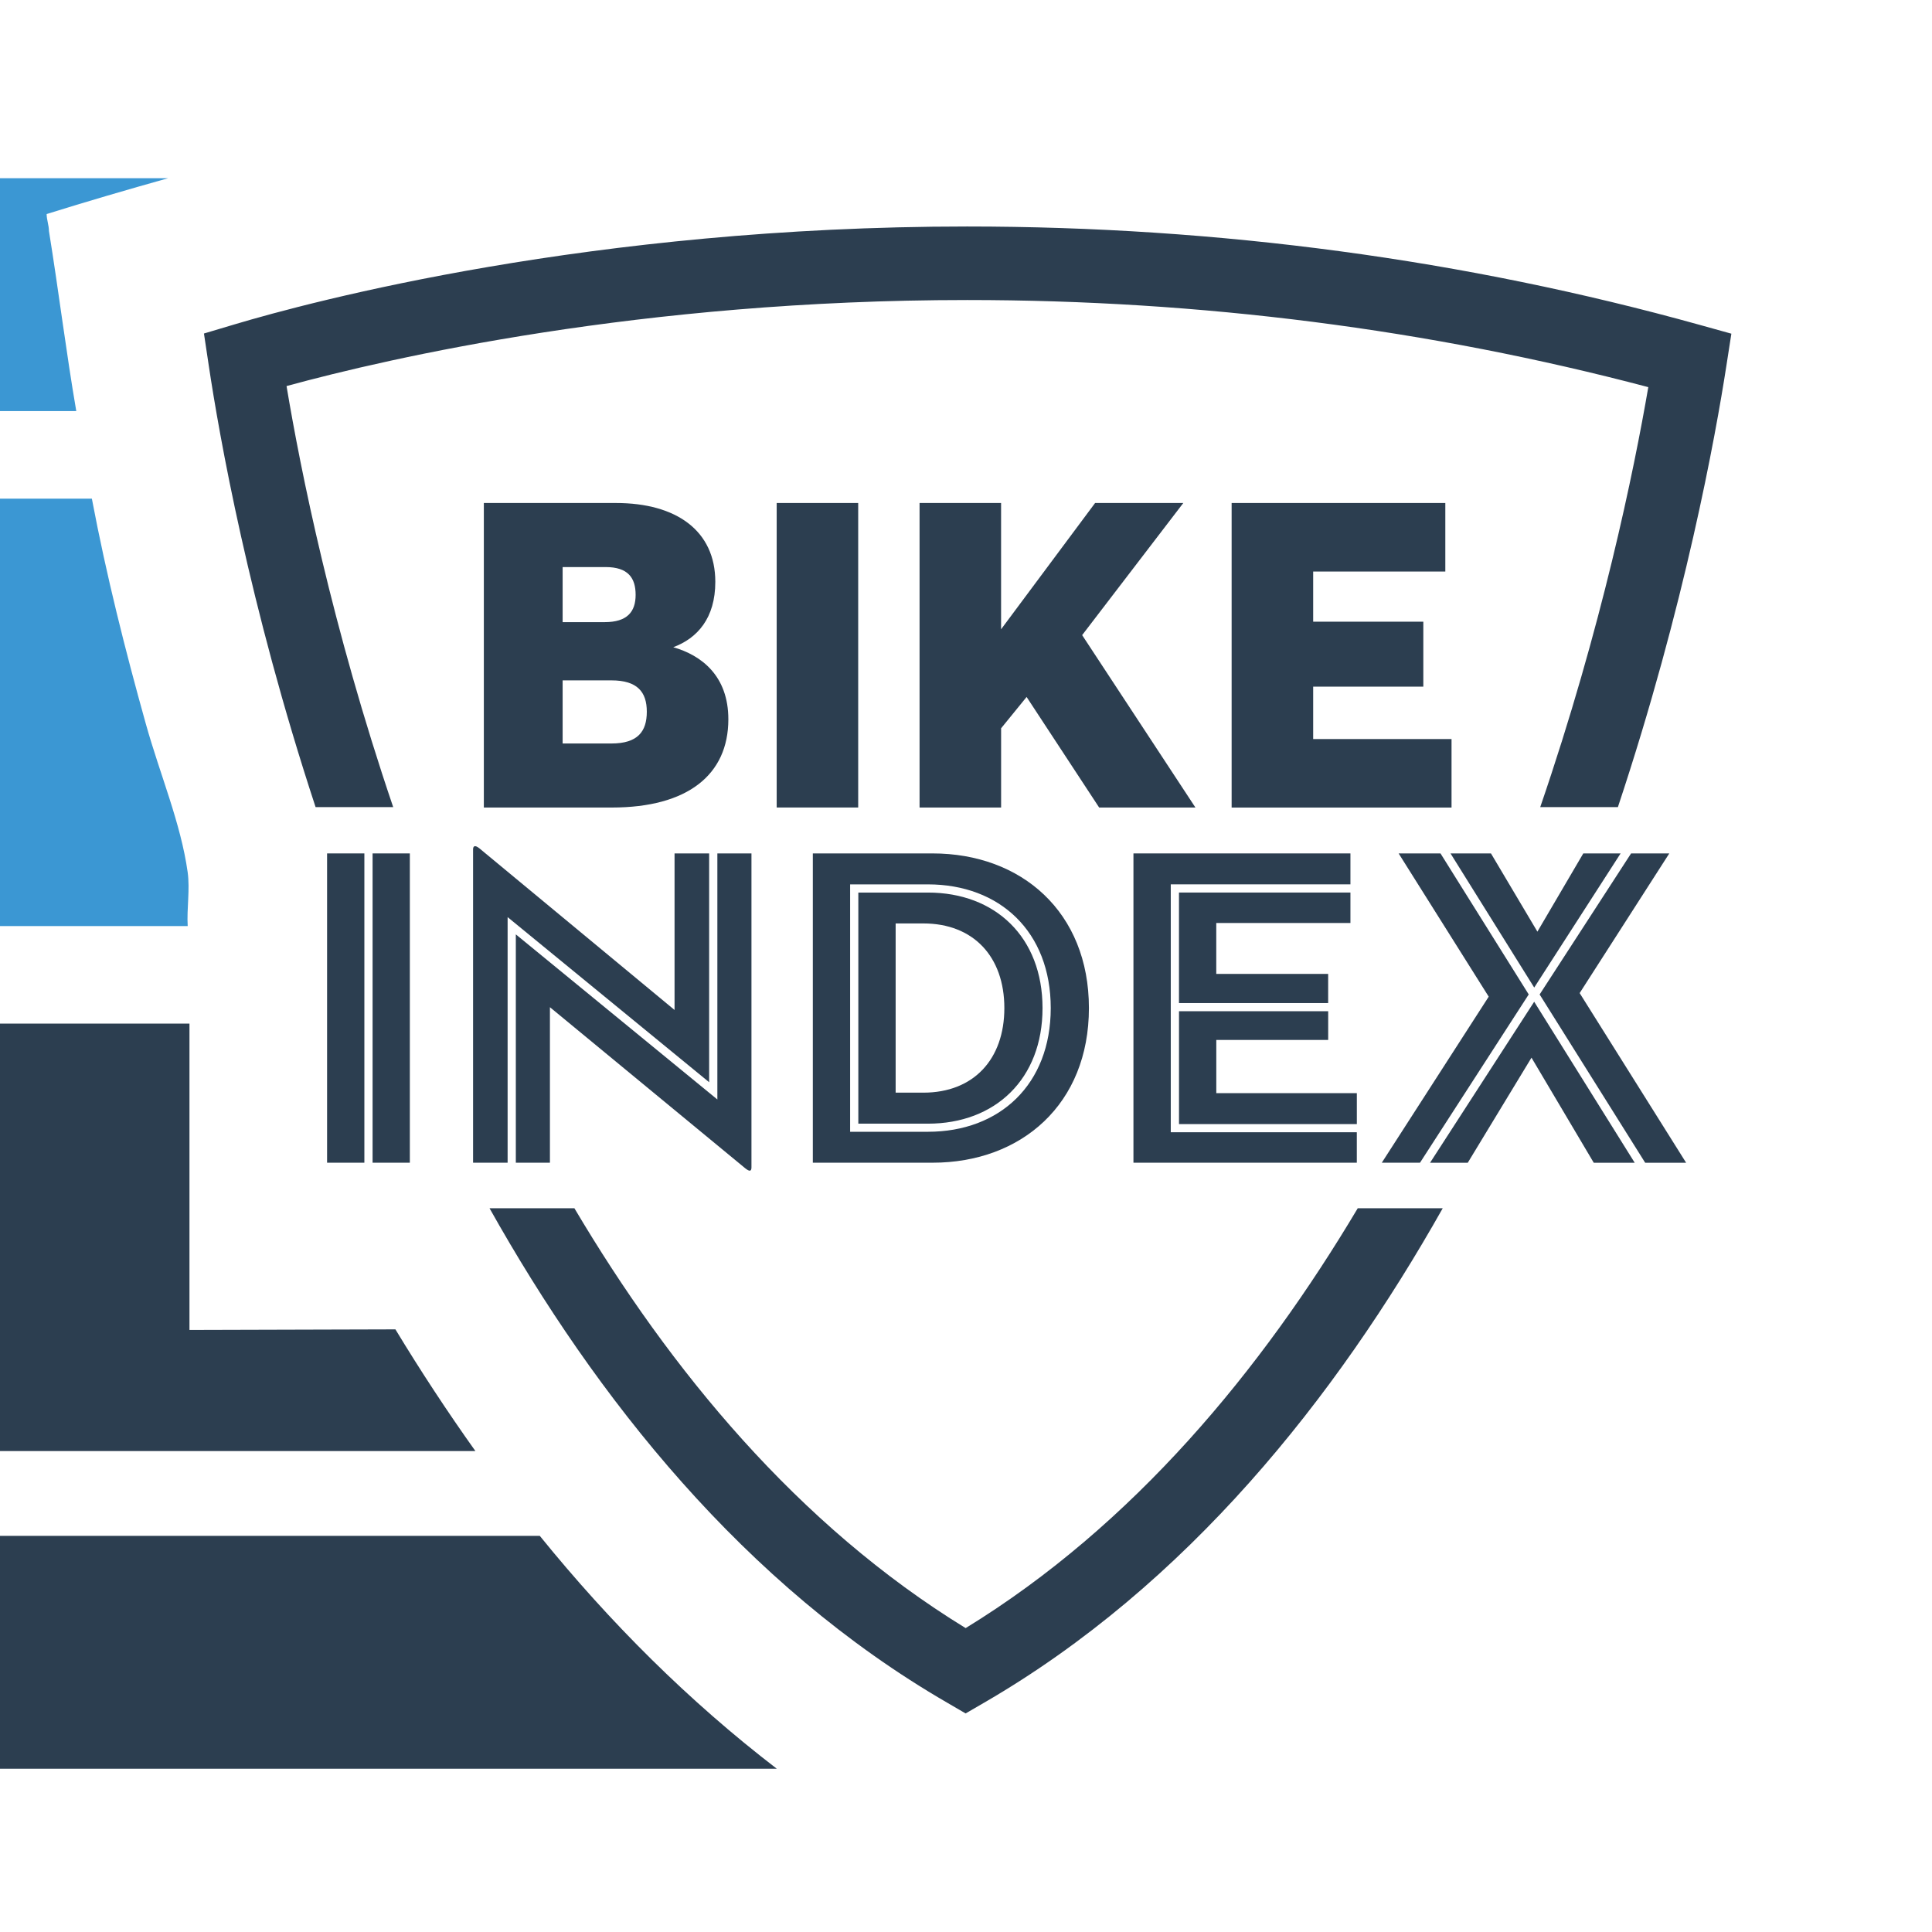
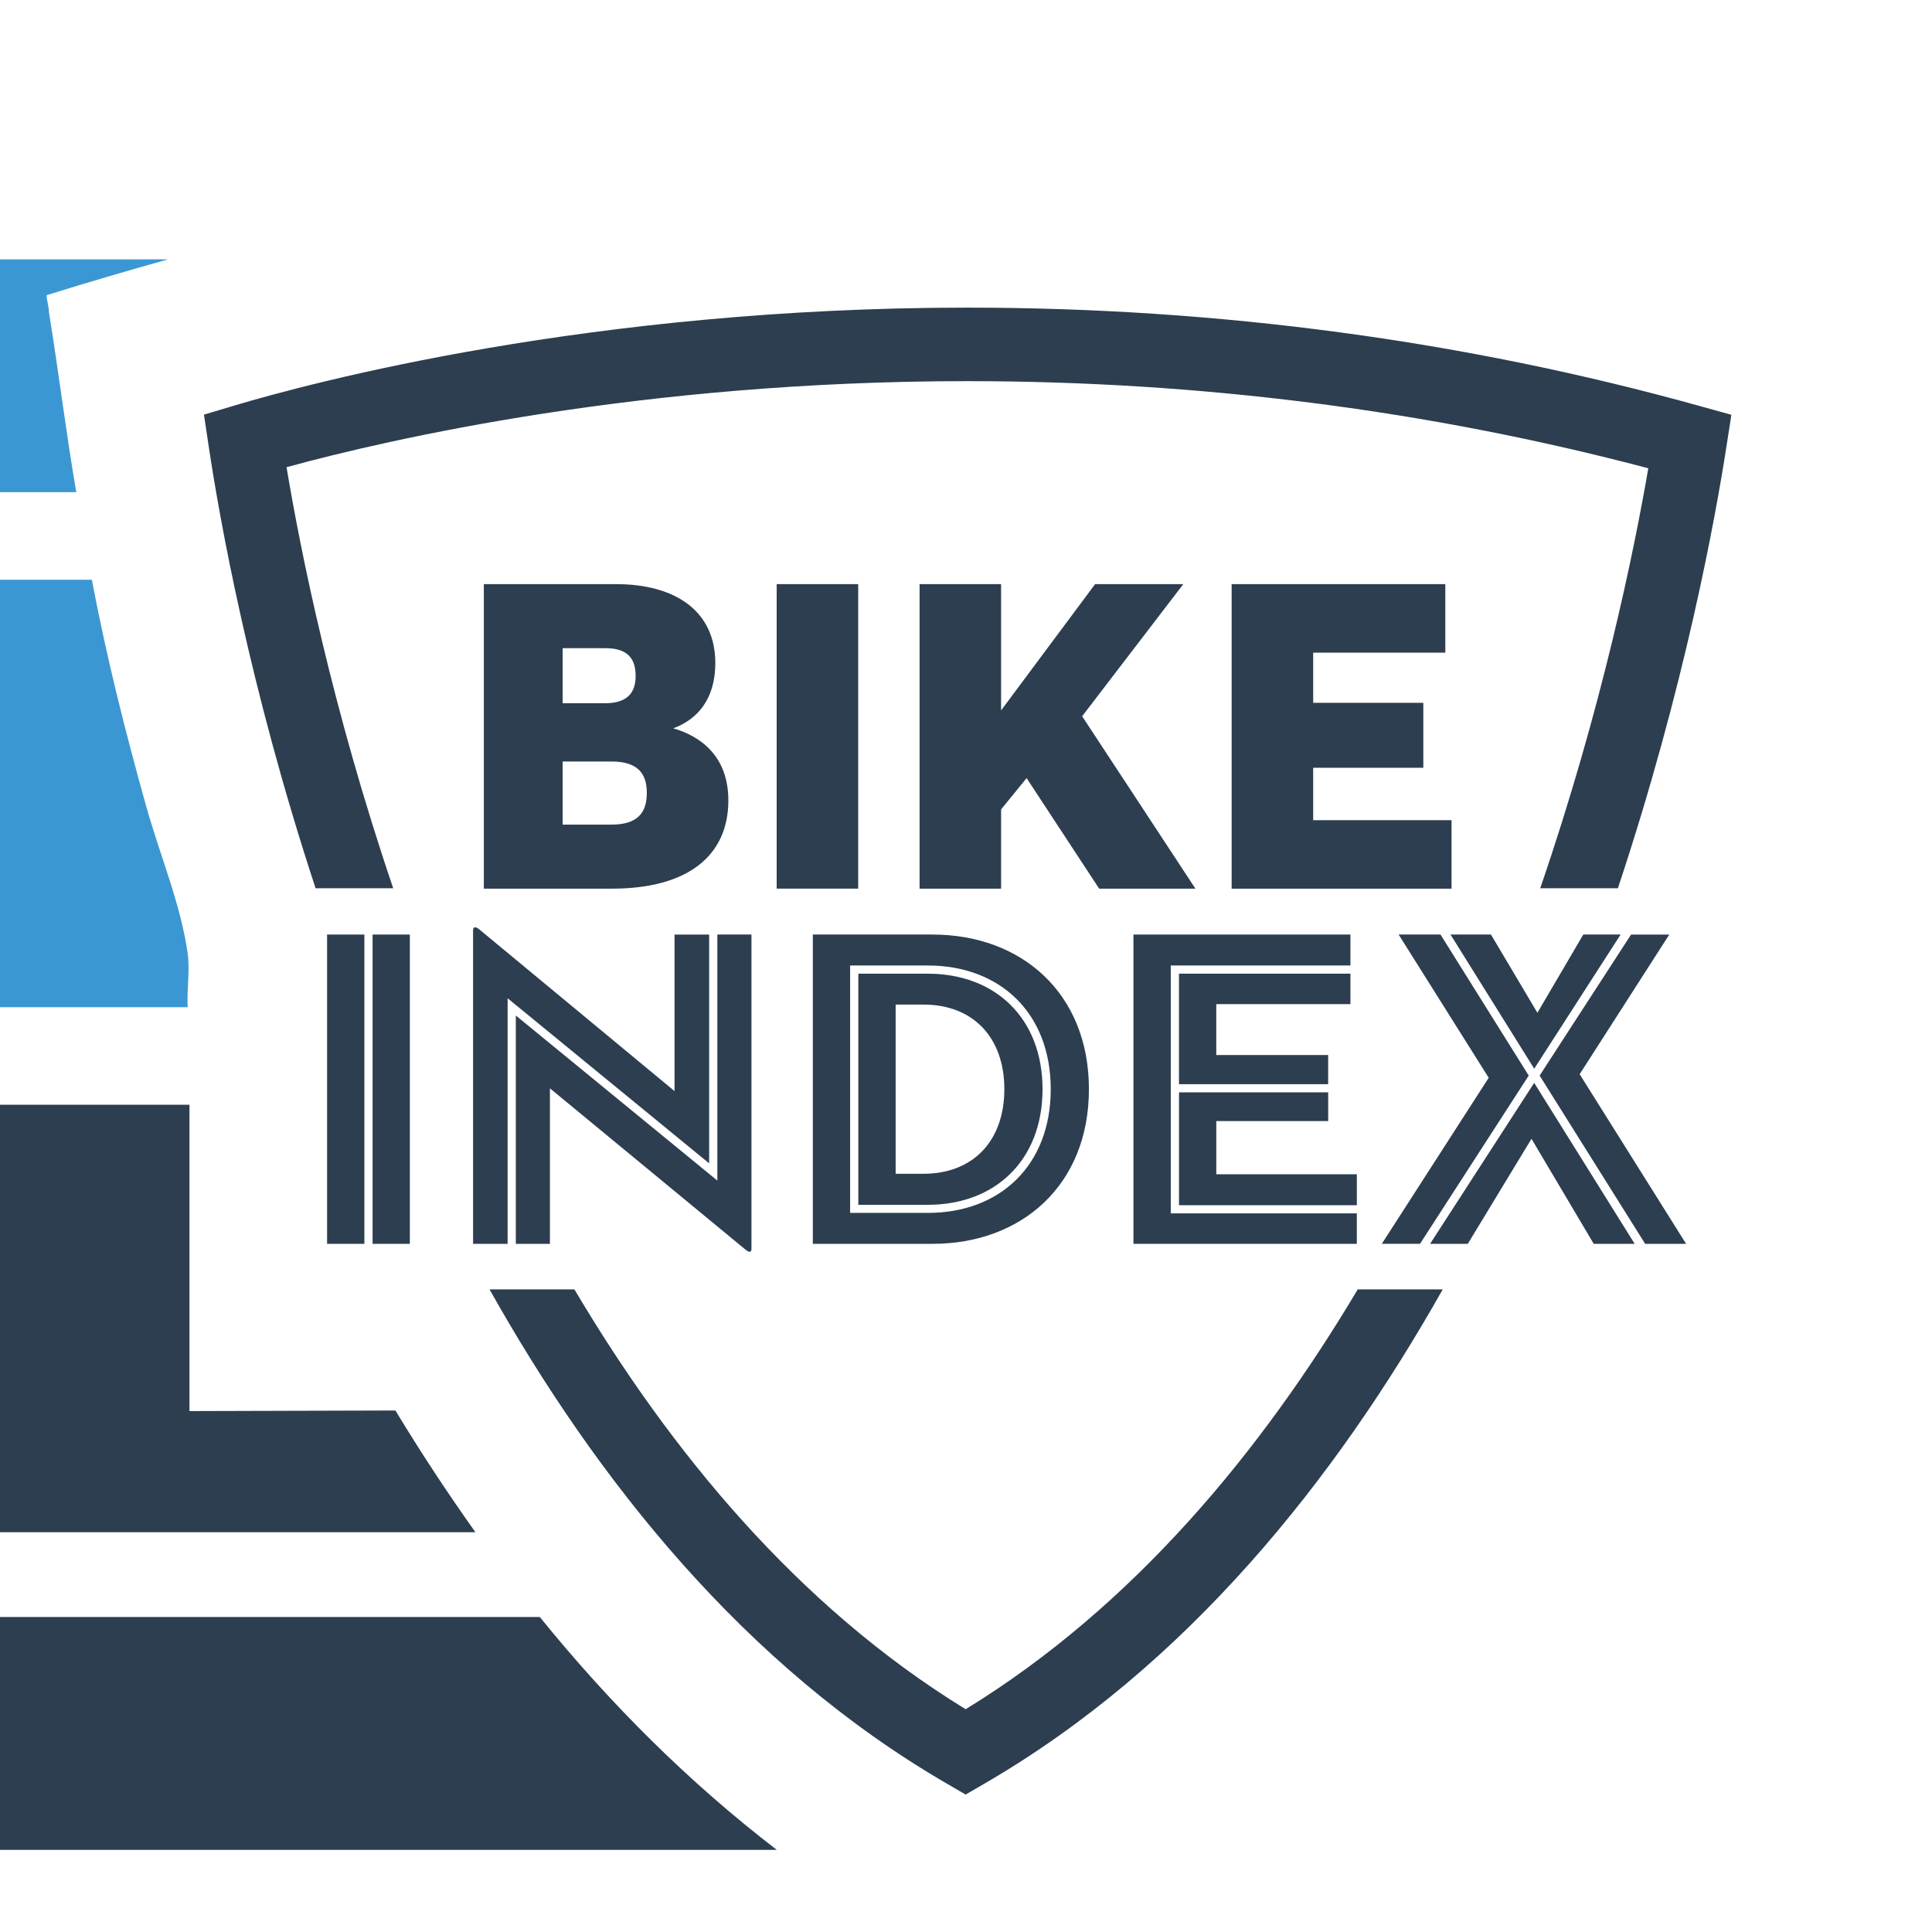
<svg xmlns="http://www.w3.org/2000/svg" width="1024" height="1024" viewBox="0 0 1024 1024">
  <g id="Group">
    <g id="g1">
-       <path id="Path" fill="#2c3e50" stroke="none" d="M 173.36 452.328 L 193.124 452.328 L 193.124 616.26 L 173.36 616.26 Z M 197.477 616.26 L 197.477 452.328 L 217.226 452.328 L 217.226 616.26 Z" />
-       <path id="path1" fill="#2c3e50" stroke="none" d="M 269.061 616.26 L 250.739 616.26 L 250.739 450.151 C 250.739 448.71 251.474 447.504 254.121 449.666 L 357.527 535.309 L 357.527 452.342 L 375.865 452.342 L 375.865 573.601 L 269.047 486.091 L 269.047 616.26 Z M 291.472 533.838 L 291.472 616.26 L 273.399 616.26 L 273.399 495.237 L 380.217 582.747 L 380.217 452.328 L 398.29 452.328 L 398.29 618.672 C 398.29 620.598 397.569 621.319 394.922 619.157 Z" />
-       <path id="path2" fill="#2c3e50" stroke="none" d="M 430.817 452.328 L 494.226 452.328 C 541.459 452.328 577.148 483.429 577.148 534.294 C 577.148 585.159 541.459 616.26 494.226 616.26 L 430.817 616.26 Z M 450.581 599.864 L 491.814 599.864 C 529.886 599.864 556.914 574.792 556.914 534.294 C 556.914 493.811 529.886 468.738 491.814 468.738 L 450.581 468.738 Z M 454.934 473.076 L 491.814 473.076 C 527.504 473.076 552.561 496.678 552.561 534.309 C 552.561 571.91 527.504 595.57 491.814 595.57 L 454.934 595.57 Z M 489.403 579.13 C 515.945 579.13 532.327 561.528 532.327 534.294 C 532.327 507.06 515.945 489.443 489.403 489.443 L 474.712 489.443 L 474.712 579.13 Z" />
-       <path id="path3" fill="#2c3e50" stroke="none" d="M 600.764 452.328 L 715.758 452.328 L 715.758 468.724 L 620.528 468.724 L 620.528 600.114 L 719.141 600.114 L 719.141 616.26 L 600.75 616.26 L 600.75 452.328 Z M 703.95 531.647 L 624.881 531.647 L 624.881 473.062 L 715.758 473.062 L 715.758 489.208 L 644.645 489.208 L 644.645 516.192 L 703.95 516.192 Z M 719.155 595.791 L 624.896 595.791 L 624.896 535.97 L 703.965 535.97 L 703.965 551.19 L 644.659 551.19 L 644.659 579.394 L 719.155 579.394 Z" />
-       <path id="path4" fill="#2c3e50" stroke="none" d="M 741.301 452.328 L 763.491 452.328 L 810.253 527.074 L 752.639 616.245 L 732.39 616.245 L 789.049 528.25 Z M 813.15 530.941 L 866.427 616.275 L 844.722 616.275 L 811.724 560.587 L 777.946 616.275 L 757.962 616.275 Z M 768.8 452.328 L 790.24 452.328 L 814.856 493.796 L 839.179 452.328 L 858.957 452.328 L 813.165 523.427 Z M 871.971 616.26 L 816.033 527.088 L 864.501 452.342 L 884.75 452.342 L 837.252 526.353 L 893.676 616.275 L 871.971 616.275 Z" />
-       <path id="path5" fill="#2c3e50" stroke="none" d="M 256.444 266.602 L 326.47 266.602 C 358.512 266.602 379.129 281.307 379.129 308.394 C 379.129 327.599 369.644 338.289 356.836 343.039 C 371.806 347.304 386.04 358.215 386.04 381.243 C 386.04 410.668 364.409 428.005 324.338 428.005 L 256.444 428.005 Z M 320.529 329.746 C 332.396 329.746 336.896 324.29 336.896 315.276 C 336.896 306.276 332.867 300.556 320.985 300.556 L 298.207 300.556 L 298.207 329.746 Z M 324.073 394.066 C 338.102 394.066 342.822 387.64 342.822 377.214 C 342.822 366.788 337.837 360.612 324.073 360.612 L 298.207 360.612 L 298.207 394.066 Z" />
-       <path id="path6" fill="#2c3e50" stroke="none" d="M 411.657 266.602 L 454.86 266.602 L 454.86 427.991 L 411.657 427.991 Z" />
-       <path id="path7" fill="#2c3e50" stroke="none" d="M 580.427 266.602 L 627.175 266.602 L 573.56 336.628 L 633.601 428.005 L 582.574 428.005 L 544.12 369.405 L 530.606 386.008 L 530.606 428.005 L 487.388 428.005 L 487.388 266.602 L 530.592 266.602 L 530.592 333.54 Z" />
-       <path id="path8" fill="#2c3e50" stroke="none" d="M 652.806 266.602 L 766.05 266.602 L 766.05 302.924 L 696.009 302.924 L 696.009 329.51 L 754.389 329.51 L 754.389 363.935 L 696.009 363.935 L 696.009 391.713 L 769.344 391.713 L 769.344 428.02 L 652.791 428.02 L 652.791 266.602 Z" />
-       <path id="path9" fill="#2c3e50" stroke="none" d="M 208.403 427.785 C 175.875 331.966 159.258 248.912 151.876 204.62 C 206.667 189.65 339.822 159.019 512.593 159.019 C 636.307 159.019 757.683 174.548 873.632 205.193 C 865.986 249.647 849.002 332.628 816.356 427.785 L 857.516 427.785 C 893.058 320.967 909.292 230.81 914.998 193.988 L 917.66 176.857 L 900.94 172.21 C 776.549 137.594 645.865 120.051 512.593 120.051 C 313.603 120.051 165.096 159.74 124.319 171.93 L 108.099 176.768 L 110.614 193.518 C 116.113 230.28 131.907 320.379 167.272 427.799 L 208.403 427.799 Z" />
-       <path id="path10" fill="#2c3e50" stroke="none" d="M 719.64 640.391 C 668.732 725.916 600.882 808.353 511.813 862.924 C 422.788 808.353 355.13 725.931 304.442 640.391 L 259.459 640.391 C 315.838 740.857 394.452 840.146 502.034 902.466 L 511.799 908.157 L 521.592 902.466 C 629.175 840.146 708.024 740.857 764.682 640.391 Z" />
-       <path id="path11" fill="#2c3e50" stroke="none" d="M 286.104 814.044 L -1412.63 814.073 L -1412.63 937.464 L 411.715 937.464 C 364.762 901.407 323.264 859.894 286.104 814.044 Z" />
-       <path id="path12" fill="#2c3e50" stroke="none" d="M 209.579 704.594 L 100.423 704.903 L 100.423 542.543 L -1412.63 542.543 L -1412.63 769.09 L 251.974 769.09 C 237.151 748.283 223.019 726.784 209.579 704.594 Z" />
+       <path id="Path" fill="#2c3e50" stroke="none" d="M 173.36 495.328 L 193.124 495.328 L 193.124 659.26 L 173.36 659.26 Z M 197.477 659.26 L 197.477 495.328 L 217.226 495.328 L 217.226 659.26 Z" />
+       <path id="path1" fill="#2c3e50" stroke="none" d="M 269.061 659.26 L 250.739 659.26 L 250.739 493.151 C 250.739 491.71 251.474 490.504 254.121 492.666 L 357.527 578.309 L 357.527 495.342 L 375.865 495.342 L 375.865 616.601 L 269.047 529.091 L 269.047 659.26 Z M 291.472 576.838 L 291.472 659.26 L 273.399 659.26 L 273.399 538.237 L 380.217 625.747 L 380.217 495.328 L 398.29 495.328 L 398.29 661.672 C 398.29 663.598 397.569 664.319 394.922 662.157 Z" />
+       <path id="path2" fill="#2c3e50" stroke="none" d="M 430.817 495.328 L 494.226 495.328 C 541.459 495.328 577.148 526.429 577.148 577.294 C 577.148 628.159 541.459 659.26 494.226 659.26 L 430.817 659.26 Z M 450.581 642.864 L 491.814 642.864 C 529.886 642.864 556.914 617.792 556.914 577.294 C 556.914 536.811 529.886 511.738 491.814 511.738 L 450.581 511.738 Z M 454.934 516.076 L 491.814 516.076 C 527.504 516.076 552.561 539.678 552.561 577.309 C 552.561 614.91 527.504 638.57 491.814 638.57 L 454.934 638.57 Z M 489.403 622.13 C 515.945 622.13 532.327 604.528 532.327 577.294 C 532.327 550.06 515.945 532.443 489.403 532.443 L 474.712 532.443 L 474.712 622.13 Z" />
+       <path id="path3" fill="#2c3e50" stroke="none" d="M 600.764 495.328 L 715.758 495.328 L 715.758 511.724 L 620.528 511.724 L 620.528 643.114 L 719.141 643.114 L 719.141 659.26 L 600.75 659.26 L 600.75 495.328 Z M 703.95 574.647 L 624.881 574.647 L 624.881 516.062 L 715.758 516.062 L 715.758 532.208 L 644.645 532.208 L 644.645 559.192 L 703.95 559.192 Z M 719.155 638.791 L 624.896 638.791 L 624.896 578.97 L 703.965 578.97 L 703.965 594.19 L 644.659 594.19 L 644.659 622.394 L 719.155 622.394 Z" />
+       <path id="path4" fill="#2c3e50" stroke="none" d="M 741.301 495.328 L 763.491 495.328 L 810.253 570.074 L 752.639 659.245 L 732.39 659.245 L 789.049 571.25 Z M 813.15 573.941 L 866.427 659.275 L 844.722 659.275 L 811.724 603.587 L 777.946 659.275 L 757.962 659.275 Z M 768.8 495.328 L 790.24 495.328 L 814.856 536.796 L 839.179 495.328 L 858.957 495.328 L 813.165 566.427 Z M 871.971 659.26 L 816.033 570.088 L 864.501 495.342 L 884.75 495.342 L 837.252 569.353 L 893.676 659.275 L 871.971 659.275 Z" />
+       <path id="path5" fill="#2c3e50" stroke="none" d="M 256.444 309.602 L 326.47 309.602 C 358.512 309.602 379.129 324.307 379.129 351.394 C 379.129 370.599 369.644 381.289 356.836 386.039 C 371.806 390.304 386.04 401.215 386.04 424.243 C 386.04 453.668 364.409 471.005 324.338 471.005 L 256.444 471.005 Z M 320.529 372.746 C 332.396 372.746 336.896 367.29 336.896 358.276 C 336.896 349.276 332.867 343.556 320.985 343.556 L 298.207 343.556 L 298.207 372.746 Z M 324.073 437.066 C 338.102 437.066 342.822 430.64 342.822 420.214 C 342.822 409.788 337.837 403.612 324.073 403.612 L 298.207 403.612 L 298.207 437.066 Z" />
+       <path id="path6" fill="#2c3e50" stroke="none" d="M 411.657 309.602 L 454.86 309.602 L 454.86 470.991 L 411.657 470.991 Z" />
+       <path id="path7" fill="#2c3e50" stroke="none" d="M 580.427 309.602 L 627.175 309.602 L 573.56 379.628 L 633.601 471.005 L 582.574 471.005 L 544.12 412.405 L 530.606 429.008 L 530.606 471.005 L 487.388 471.005 L 487.388 309.602 L 530.592 309.602 L 530.592 376.54 Z" />
+       <path id="path8" fill="#2c3e50" stroke="none" d="M 652.806 309.602 L 766.05 309.602 L 766.05 345.924 L 696.009 345.924 L 696.009 372.51 L 754.389 372.51 L 754.389 406.935 L 696.009 406.935 L 696.009 434.713 L 769.344 434.713 L 769.344 471.02 L 652.791 471.02 L 652.791 309.602 Z" />
+       <path id="path9" fill="#2c3e50" stroke="none" d="M 208.403 470.785 C 175.875 374.966 159.258 291.912 151.876 247.62 C 206.667 232.65 339.822 202.019 512.593 202.019 C 636.307 202.019 757.683 217.548 873.632 248.193 C 865.986 292.647 849.002 375.628 816.356 470.785 L 857.516 470.785 C 893.058 363.967 909.292 273.81 914.998 236.988 L 917.66 219.857 L 900.94 215.21 C 776.549 180.594 645.865 163.051 512.593 163.051 C 313.603 163.051 165.096 202.74 124.319 214.93 L 108.099 219.768 L 110.614 236.518 C 116.113 273.28 131.907 363.379 167.272 470.799 L 208.403 470.799 Z" />
+       <path id="path10" fill="#2c3e50" stroke="none" d="M 719.64 683.391 C 668.732 768.916 600.882 851.353 511.813 905.924 C 422.788 851.353 355.13 768.931 304.442 683.391 L 259.459 683.391 C 315.838 783.857 394.452 883.146 502.034 945.466 L 511.799 951.157 L 521.592 945.466 C 629.175 883.146 708.024 783.857 764.682 683.391 Z" />
+       <path id="path11" fill="#2c3e50" stroke="none" d="M 286.104 857.044 L -1412.63 857.073 L -1412.63 980.464 L 411.715 980.464 C 364.762 944.407 323.264 902.894 286.104 857.044 Z" />
+       <path id="path12" fill="#2c3e50" stroke="none" d="M 209.579 747.594 L 100.423 747.903 L 100.423 585.543 L -1412.63 585.543 L -1412.63 812.09 L 251.974 812.09 C 237.151 791.283 223.019 769.784 209.579 747.594 Z" />
    </g>
-     <path id="path13" fill="#3b97d3" stroke="none" d="M 99.467 462.268 C 95.791 436.108 84.88 410.815 77.233 383.449 C 66.484 344.966 56.396 305.115 48.69 264.293 L -1412.645 264.293 L -1412.645 490.84 L 99.482 490.84 C 98.938 481.517 100.747 471.606 99.467 462.268 Z" />
-     <path id="path14" fill="#3b97d3" stroke="none" d="M 25.942 122.433 C 25.942 119.492 24.721 116.389 24.721 113.448 C 45.882 106.831 67.395 100.552 89.085 94.464 L -1413.968 94.479 L -1413.983 217.869 L 40.426 217.869 C 35.029 186.459 31.162 154.725 25.942 122.433 Z" />
+     <path id="path13" fill="#3b97d3" stroke="none" d="M 99.467 505.268 C 95.791 479.108 84.88 453.815 77.233 426.449 C 66.484 387.966 56.396 348.115 48.69 307.293 L -1412.645 307.293 L -1412.645 533.84 L 99.482 533.84 C 98.938 524.517 100.747 514.606 99.467 505.268 Z" />
+     <path id="path14" fill="#3b97d3" stroke="none" d="M 25.942 165.433 C 25.942 162.492 24.721 159.389 24.721 156.448 C 45.882 149.831 67.395 143.552 89.085 137.464 L -1413.968 137.479 L -1413.983 260.869 L 40.426 260.869 C 35.029 229.459 31.162 197.725 25.942 165.433 Z" />
  </g>
</svg>
